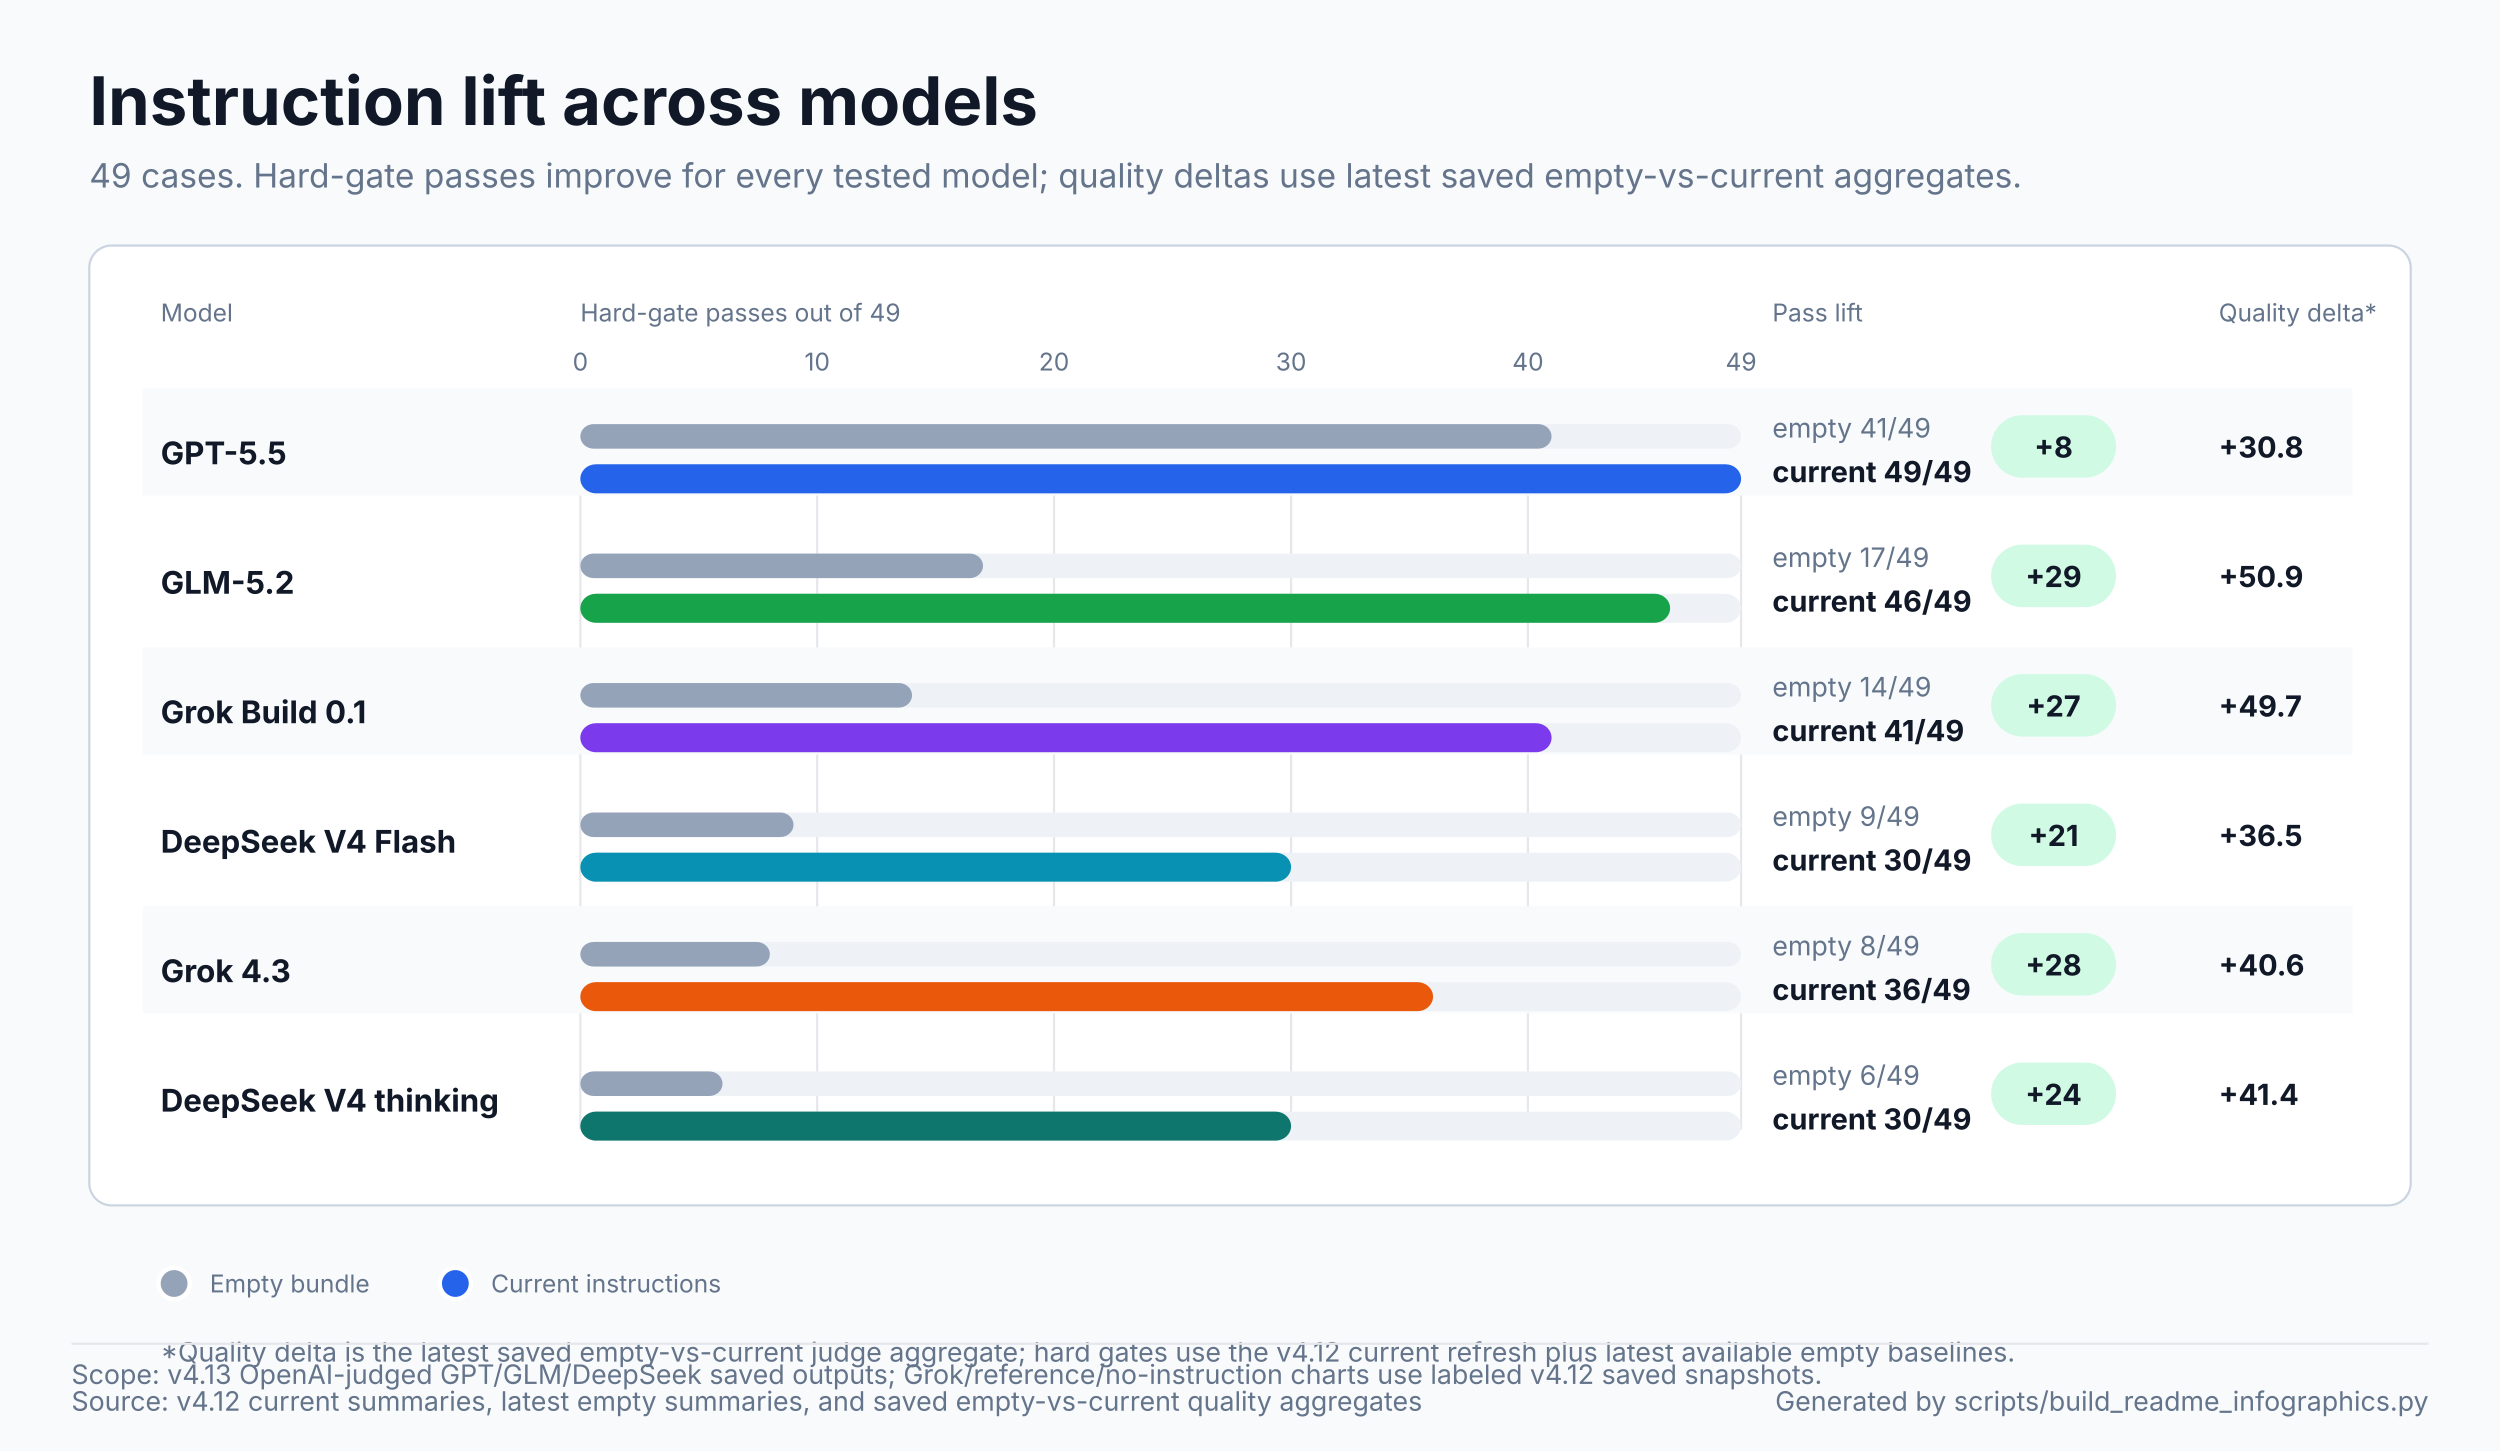
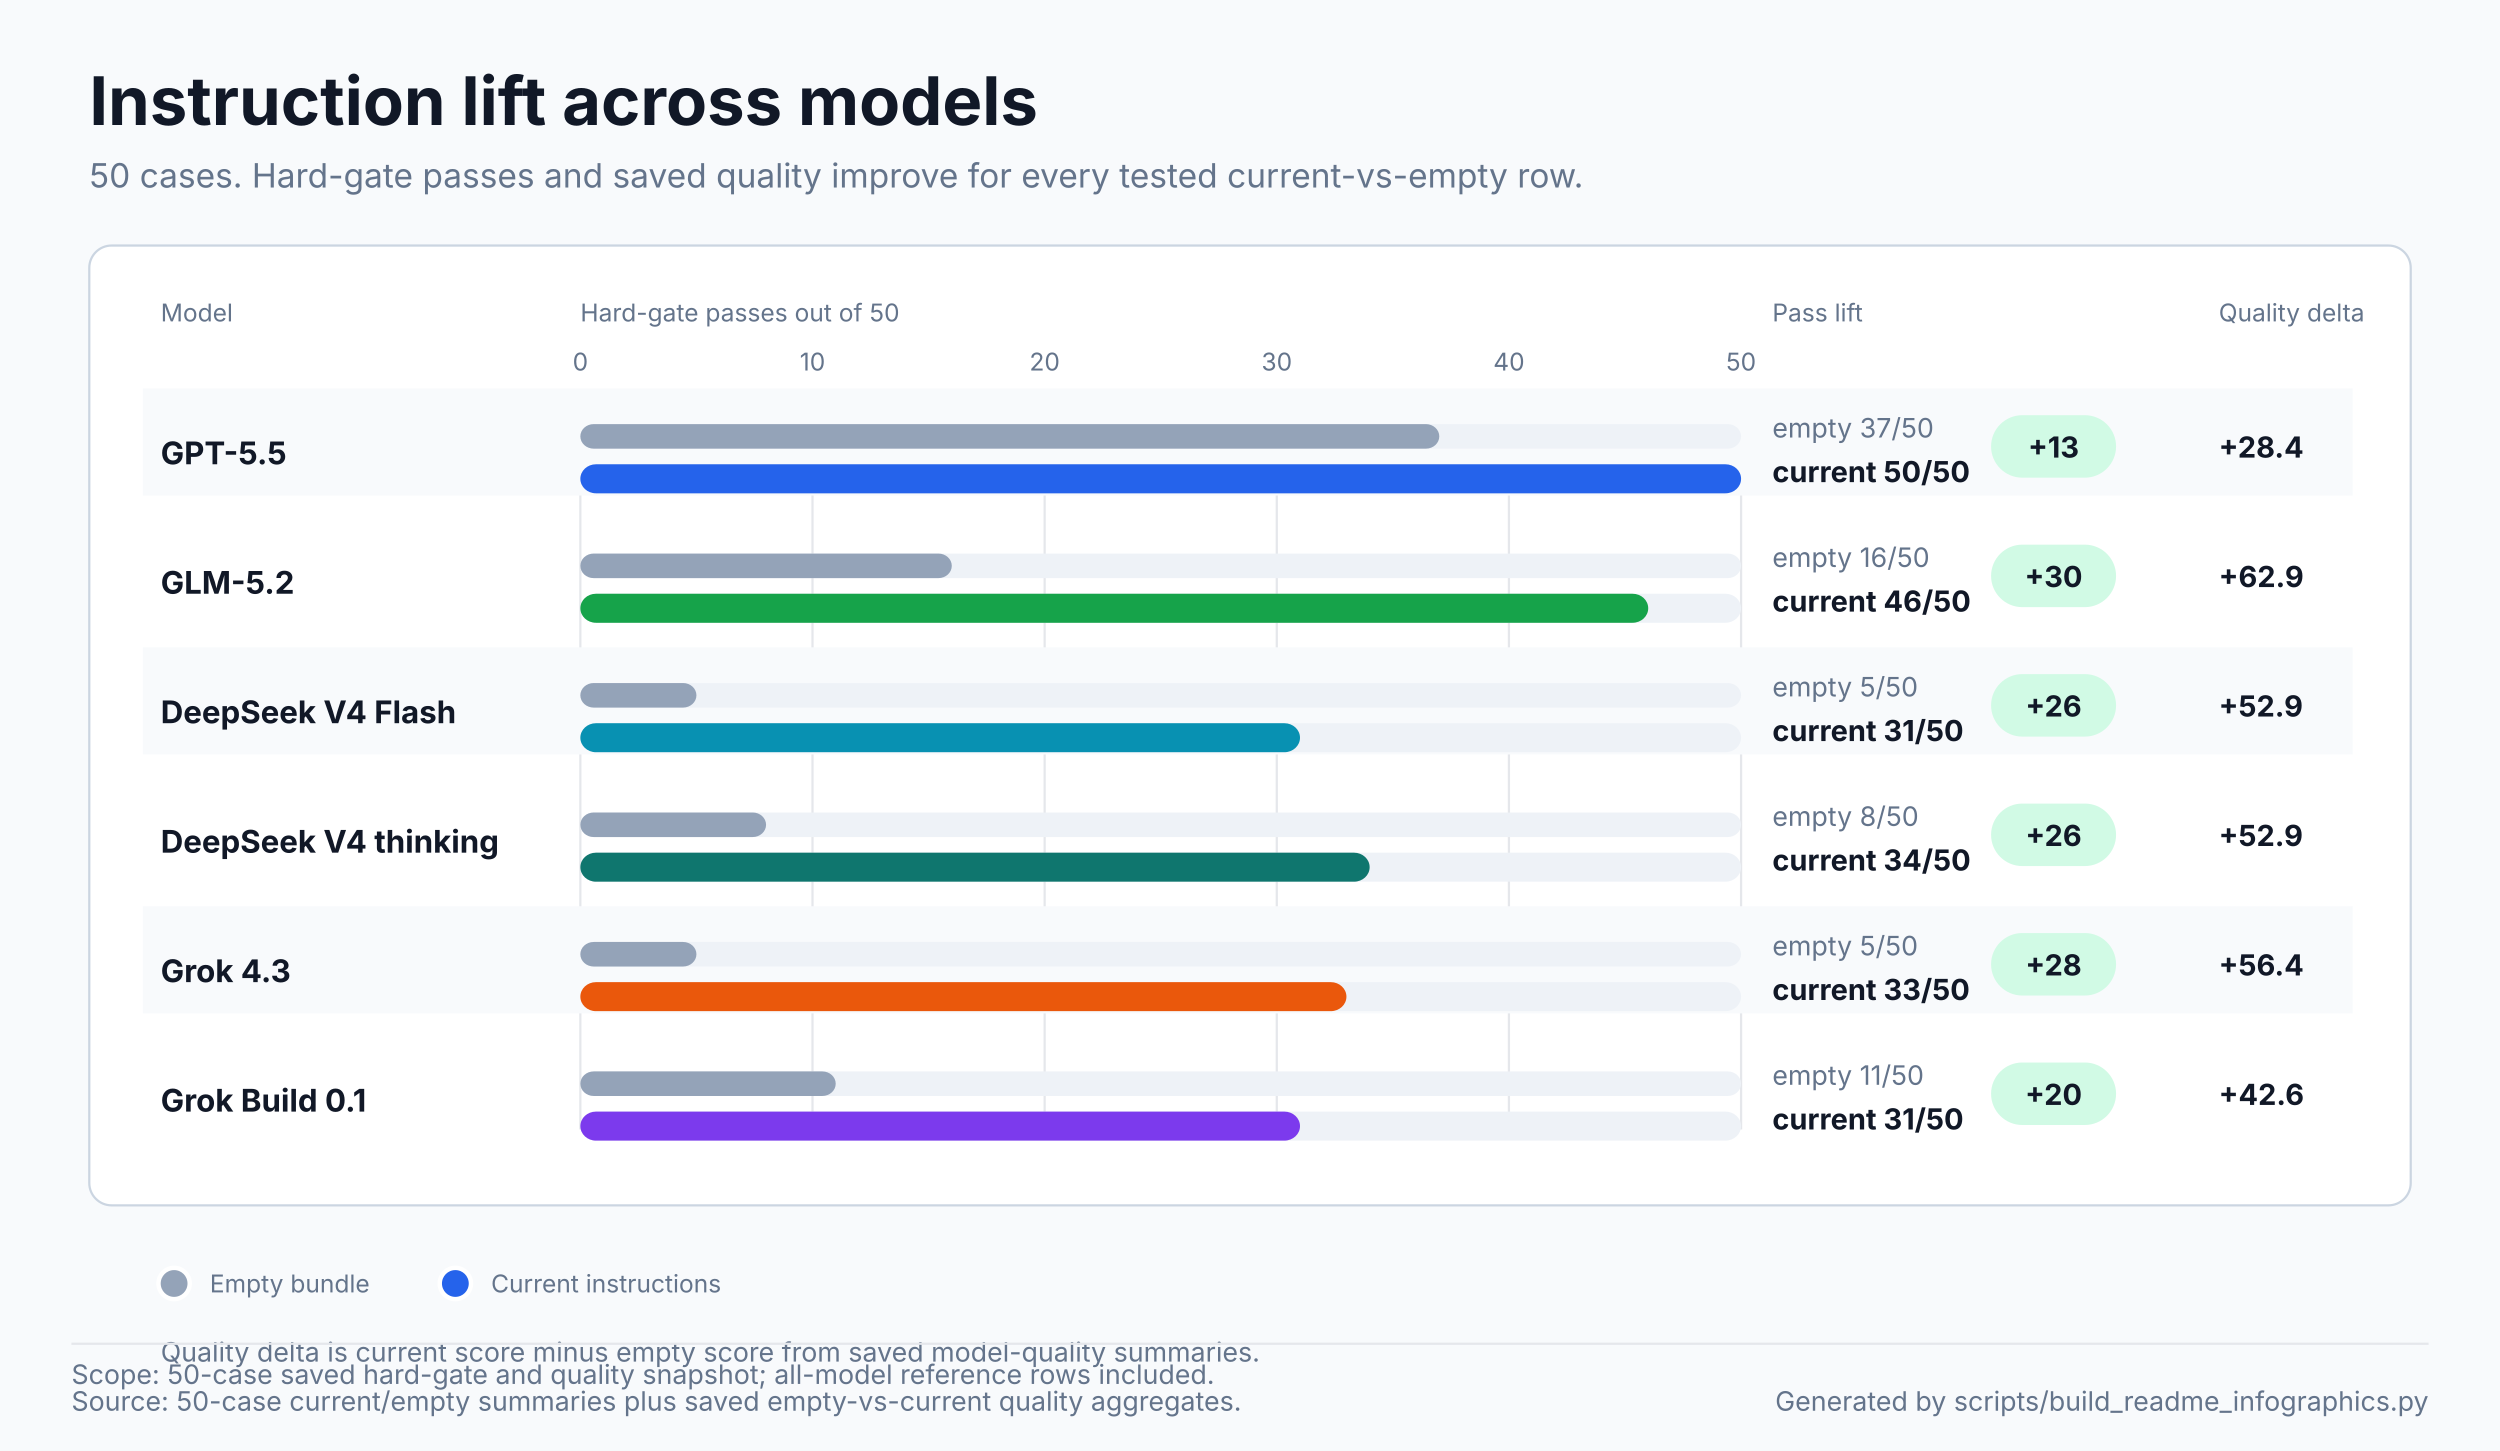
<svg xmlns="http://www.w3.org/2000/svg" width="1120" height="650" viewBox="0 0 1120 650" role="img" aria-labelledby="title desc">
  <style>
text{font-family:-apple-system,BlinkMacSystemFont,'Segoe UI',sans-serif;letter-spacing:0}
.title{font-size:30px;font-weight:700;fill:#111827}
.subtitle{font-size:15px;fill:#64748b}
.label{font-size:14px;font-weight:700;fill:#111827}
.small{font-size:12px;fill:#64748b}
.value{font-size:13px;font-weight:700;fill:#111827}
.axis{font-size:11px;fill:#64748b}
.cell{font-size:11px;font-weight:700;fill:#111827}
</style>
  <rect x="0" y="0" width="1120" height="650" fill="#f8fafc" />
  <text x="40.0" y="56.0" class="title">Instruction lift across models</text>
-   <text x="40.0" y="84.0" class="subtitle">49 cases. Hard-gate passes improve for every tested model; quality deltas use latest saved empty-vs-current aggregates.</text>
+   <text x="40.0" y="84.0" class="subtitle">50 cases. Hard-gate passes and saved quality improve for every tested current-vs-empty row.</text>
  <rect x="40.0" y="110.0" width="1040.0" height="430.0" rx="10.0" fill="#ffffff" stroke="#cbd5e1" />
  <text x="72.0" y="144.0" class="axis">Model</text>
-   <text x="260.0" y="144.0" class="axis">Hard-gate passes out of 49</text>
+   <text x="260.0" y="144.0" class="axis">Hard-gate passes out of 50</text>
  <text x="794.0" y="144.0" class="axis">Pass lift</text>
-   <text x="994.0" y="144.0" class="axis">Quality delta*</text>
+   <text x="994.0" y="144.0" class="axis">Quality delta</text>
  <line x1="260.0" y1="176.0" x2="260.0" y2="506.0" stroke="#e5e7eb" stroke-width="1" />
  <text x="260.0" y="166.0" class="axis" text-anchor="middle">0</text>
-   <line x1="366.1" y1="176.0" x2="366.1" y2="506.0" stroke="#e5e7eb" stroke-width="1" />
-   <text x="366.1" y="166.0" class="axis" text-anchor="middle">10</text>
-   <line x1="472.2" y1="176.0" x2="472.2" y2="506.0" stroke="#e5e7eb" stroke-width="1" />
-   <text x="472.2" y="166.0" class="axis" text-anchor="middle">20</text>
-   <line x1="578.4" y1="176.0" x2="578.4" y2="506.0" stroke="#e5e7eb" stroke-width="1" />
-   <text x="578.4" y="166.0" class="axis" text-anchor="middle">30</text>
-   <line x1="684.5" y1="176.0" x2="684.5" y2="506.0" stroke="#e5e7eb" stroke-width="1" />
-   <text x="684.5" y="166.0" class="axis" text-anchor="middle">40</text>
+   <line x1="364.0" y1="176.0" x2="364.0" y2="506.0" stroke="#e5e7eb" stroke-width="1" />
+   <text x="364.0" y="166.0" class="axis" text-anchor="middle">10</text>
+   <line x1="468.0" y1="176.0" x2="468.0" y2="506.0" stroke="#e5e7eb" stroke-width="1" />
+   <text x="468.0" y="166.0" class="axis" text-anchor="middle">20</text>
+   <line x1="572.0" y1="176.0" x2="572.0" y2="506.0" stroke="#e5e7eb" stroke-width="1" />
+   <text x="572.0" y="166.0" class="axis" text-anchor="middle">30</text>
+   <line x1="676.0" y1="176.0" x2="676.0" y2="506.0" stroke="#e5e7eb" stroke-width="1" />
+   <text x="676.0" y="166.0" class="axis" text-anchor="middle">40</text>
  <line x1="780.0" y1="176.0" x2="780.0" y2="506.0" stroke="#e5e7eb" stroke-width="1" />
-   <text x="780.0" y="166.0" class="axis" text-anchor="middle">49</text>
+   <text x="780.0" y="166.0" class="axis" text-anchor="middle">50</text>
  <rect x="64.0" y="174.0" width="990.0" height="48.0" rx="0.0" fill="#f8fafc" />
  <text x="72.0" y="208.0" class="label">GPT-5.5</text>
  <rect x="260.0" y="190.0" width="520.0" height="11.0" rx="6.0" fill="#eef2f7" />
-   <rect x="260.0" y="190.0" width="435.1" height="11.0" rx="6.0" fill="#94a3b8" />
+   <rect x="260.0" y="190.0" width="384.8" height="11.0" rx="6.0" fill="#94a3b8" />
  <rect x="260.0" y="208.0" width="520.0" height="13.0" rx="7.0" fill="#eef2f7" />
  <rect x="260.0" y="208.0" width="520.0" height="13.0" rx="7.0" fill="#2563eb" />
-   <text x="794.0" y="196.0" class="small">empty 41/49</text>
-   <text x="794.0" y="216.0" class="value">current 49/49</text>
+   <text x="794.0" y="196.0" class="small">empty 37/50</text>
+   <text x="794.0" y="216.0" class="value">current 50/50</text>
  <rect x="892.0" y="186.0" width="56.0" height="28.0" rx="14.0" fill="#d1fae5" />
-   <text x="920.0" y="205.0" class="value" text-anchor="middle">+8</text>
-   <text x="994.0" y="205.0" class="value">+30.8</text>
+   <text x="920.0" y="205.0" class="value" text-anchor="middle">+13</text>
+   <text x="994.0" y="205.0" class="value">+28.4</text>
  <text x="72.0" y="266.0" class="label">GLM-5.2</text>
  <rect x="260.0" y="248.0" width="520.0" height="11.0" rx="6.0" fill="#eef2f7" />
-   <rect x="260.0" y="248.0" width="180.4" height="11.0" rx="6.0" fill="#94a3b8" />
+   <rect x="260.0" y="248.0" width="166.4" height="11.0" rx="6.0" fill="#94a3b8" />
  <rect x="260.0" y="266.0" width="520.0" height="13.0" rx="7.0" fill="#eef2f7" />
-   <rect x="260.0" y="266.0" width="488.2" height="13.0" rx="7.0" fill="#16a34a" />
-   <text x="794.0" y="254.0" class="small">empty 17/49</text>
-   <text x="794.0" y="274.0" class="value">current 46/49</text>
+   <rect x="260.0" y="266.0" width="478.4" height="13.0" rx="7.0" fill="#16a34a" />
+   <text x="794.0" y="254.0" class="small">empty 16/50</text>
+   <text x="794.0" y="274.0" class="value">current 46/50</text>
  <rect x="892.0" y="244.0" width="56.0" height="28.0" rx="14.0" fill="#d1fae5" />
-   <text x="920.0" y="263.0" class="value" text-anchor="middle">+29</text>
-   <text x="994.0" y="263.0" class="value">+50.9</text>
+   <text x="920.0" y="263.0" class="value" text-anchor="middle">+30</text>
+   <text x="994.0" y="263.0" class="value">+62.9</text>
  <rect x="64.0" y="290.0" width="990.0" height="48.0" rx="0.0" fill="#f8fafc" />
-   <text x="72.0" y="324.0" class="label">Grok Build 0.1</text>
+   <text x="72.0" y="324.0" class="label">DeepSeek V4 Flash</text>
  <rect x="260.0" y="306.0" width="520.0" height="11.0" rx="6.0" fill="#eef2f7" />
-   <rect x="260.0" y="306.0" width="148.6" height="11.0" rx="6.0" fill="#94a3b8" />
+   <rect x="260.0" y="306.0" width="52.0" height="11.0" rx="6.0" fill="#94a3b8" />
  <rect x="260.0" y="324.0" width="520.0" height="13.0" rx="7.0" fill="#eef2f7" />
-   <rect x="260.0" y="324.0" width="435.1" height="13.0" rx="7.0" fill="#7c3aed" />
-   <text x="794.0" y="312.0" class="small">empty 14/49</text>
-   <text x="794.0" y="332.0" class="value">current 41/49</text>
+   <rect x="260.0" y="324.0" width="322.4" height="13.0" rx="7.0" fill="#0891b2" />
+   <text x="794.0" y="312.0" class="small">empty 5/50</text>
+   <text x="794.0" y="332.0" class="value">current 31/50</text>
  <rect x="892.0" y="302.0" width="56.0" height="28.0" rx="14.0" fill="#d1fae5" />
-   <text x="920.0" y="321.0" class="value" text-anchor="middle">+27</text>
-   <text x="994.0" y="321.0" class="value">+49.7</text>
-   <text x="72.0" y="382.0" class="label">DeepSeek V4 Flash</text>
+   <text x="920.0" y="321.0" class="value" text-anchor="middle">+26</text>
+   <text x="994.0" y="321.0" class="value">+52.9</text>
+   <text x="72.0" y="382.0" class="label">DeepSeek V4 thinking</text>
  <rect x="260.0" y="364.0" width="520.0" height="11.0" rx="6.0" fill="#eef2f7" />
-   <rect x="260.0" y="364.0" width="95.5" height="11.0" rx="6.0" fill="#94a3b8" />
+   <rect x="260.0" y="364.0" width="83.2" height="11.0" rx="6.0" fill="#94a3b8" />
  <rect x="260.0" y="382.0" width="520.0" height="13.0" rx="7.0" fill="#eef2f7" />
-   <rect x="260.0" y="382.0" width="318.4" height="13.0" rx="7.0" fill="#0891b2" />
-   <text x="794.0" y="370.0" class="small">empty 9/49</text>
-   <text x="794.0" y="390.0" class="value">current 30/49</text>
+   <rect x="260.0" y="382.0" width="353.6" height="13.0" rx="7.0" fill="#0f766e" />
+   <text x="794.0" y="370.0" class="small">empty 8/50</text>
+   <text x="794.0" y="390.0" class="value">current 34/50</text>
  <rect x="892.0" y="360.0" width="56.0" height="28.0" rx="14.0" fill="#d1fae5" />
-   <text x="920.0" y="379.0" class="value" text-anchor="middle">+21</text>
-   <text x="994.0" y="379.0" class="value">+36.5</text>
+   <text x="920.0" y="379.0" class="value" text-anchor="middle">+26</text>
+   <text x="994.0" y="379.0" class="value">+52.9</text>
  <rect x="64.0" y="406.0" width="990.0" height="48.0" rx="0.0" fill="#f8fafc" />
  <text x="72.0" y="440.0" class="label">Grok 4.3</text>
  <rect x="260.0" y="422.0" width="520.0" height="11.0" rx="6.0" fill="#eef2f7" />
-   <rect x="260.0" y="422.0" width="84.9" height="11.0" rx="6.0" fill="#94a3b8" />
+   <rect x="260.0" y="422.0" width="52.0" height="11.0" rx="6.0" fill="#94a3b8" />
  <rect x="260.0" y="440.0" width="520.0" height="13.0" rx="7.0" fill="#eef2f7" />
-   <rect x="260.0" y="440.0" width="382.0" height="13.0" rx="7.0" fill="#ea580c" />
-   <text x="794.0" y="428.0" class="small">empty 8/49</text>
-   <text x="794.0" y="448.0" class="value">current 36/49</text>
+   <rect x="260.0" y="440.0" width="343.2" height="13.0" rx="7.0" fill="#ea580c" />
+   <text x="794.0" y="428.0" class="small">empty 5/50</text>
+   <text x="794.0" y="448.0" class="value">current 33/50</text>
  <rect x="892.0" y="418.0" width="56.0" height="28.0" rx="14.0" fill="#d1fae5" />
  <text x="920.0" y="437.0" class="value" text-anchor="middle">+28</text>
-   <text x="994.0" y="437.0" class="value">+40.6</text>
-   <text x="72.0" y="498.0" class="label">DeepSeek V4 thinking</text>
+   <text x="994.0" y="437.0" class="value">+56.4</text>
+   <text x="72.0" y="498.0" class="label">Grok Build 0.1</text>
  <rect x="260.0" y="480.0" width="520.0" height="11.0" rx="6.0" fill="#eef2f7" />
-   <rect x="260.0" y="480.0" width="63.7" height="11.0" rx="6.0" fill="#94a3b8" />
+   <rect x="260.0" y="480.0" width="114.4" height="11.0" rx="6.0" fill="#94a3b8" />
  <rect x="260.0" y="498.0" width="520.0" height="13.0" rx="7.0" fill="#eef2f7" />
-   <rect x="260.0" y="498.0" width="318.4" height="13.0" rx="7.0" fill="#0f766e" />
-   <text x="794.0" y="486.0" class="small">empty 6/49</text>
-   <text x="794.0" y="506.0" class="value">current 30/49</text>
+   <rect x="260.0" y="498.0" width="322.4" height="13.0" rx="7.0" fill="#7c3aed" />
+   <text x="794.0" y="486.0" class="small">empty 11/50</text>
+   <text x="794.0" y="506.0" class="value">current 31/50</text>
  <rect x="892.0" y="476.0" width="56.0" height="28.0" rx="14.0" fill="#d1fae5" />
-   <text x="920.0" y="495.0" class="value" text-anchor="middle">+24</text>
-   <text x="994.0" y="495.0" class="value">+41.4</text>
+   <text x="920.0" y="495.0" class="value" text-anchor="middle">+20</text>
+   <text x="994.0" y="495.0" class="value">+42.6</text>
  <circle cx="78.0" cy="575.0" r="7.0" fill="#94a3b8" stroke="#ffffff" stroke-width="2.0" />
  <text x="94.0" y="579.0" class="axis">Empty bundle</text>
  <circle cx="204.0" cy="575.0" r="7.0" fill="#2563eb" stroke="#ffffff" stroke-width="2.0" />
  <text x="220.0" y="579.0" class="axis">Current instructions</text>
-   <text x="72.0" y="610.0" class="small">*Quality delta is the latest saved empty-vs-current judge aggregate; hard gates use the v4.12 current refresh plus latest available empty baselines.</text>
+   <text x="72.0" y="610.0" class="small">Quality delta is current score minus empty score from saved model-quality summaries.</text>
  <line x1="32.0" y1="602.0" x2="1088.0" y2="602.0" stroke="#e5e7eb" stroke-width="1" />
-   <text x="32.0" y="620.0" class="small">Scope: v4.13 OpenAI-judged GPT/GLM/DeepSeek saved outputs; Grok/reference/no-instruction charts use labeled v4.12 saved snapshots.</text>
-   <text x="32.0" y="632.0" class="small">Source: v4.12 current summaries, latest empty summaries, and saved empty-vs-current quality aggregates</text>
+   <text x="32.0" y="620.0" class="small">Scope: 50-case saved hard-gate and quality snapshot; all-model reference rows included.</text>
+   <text x="32.0" y="632.0" class="small">Source: 50-case current/empty summaries plus saved empty-vs-current quality aggregates.</text>
  <text x="1088.0" y="632.0" class="small" text-anchor="end">Generated by scripts/build_readme_infographics.py</text>
</svg>
